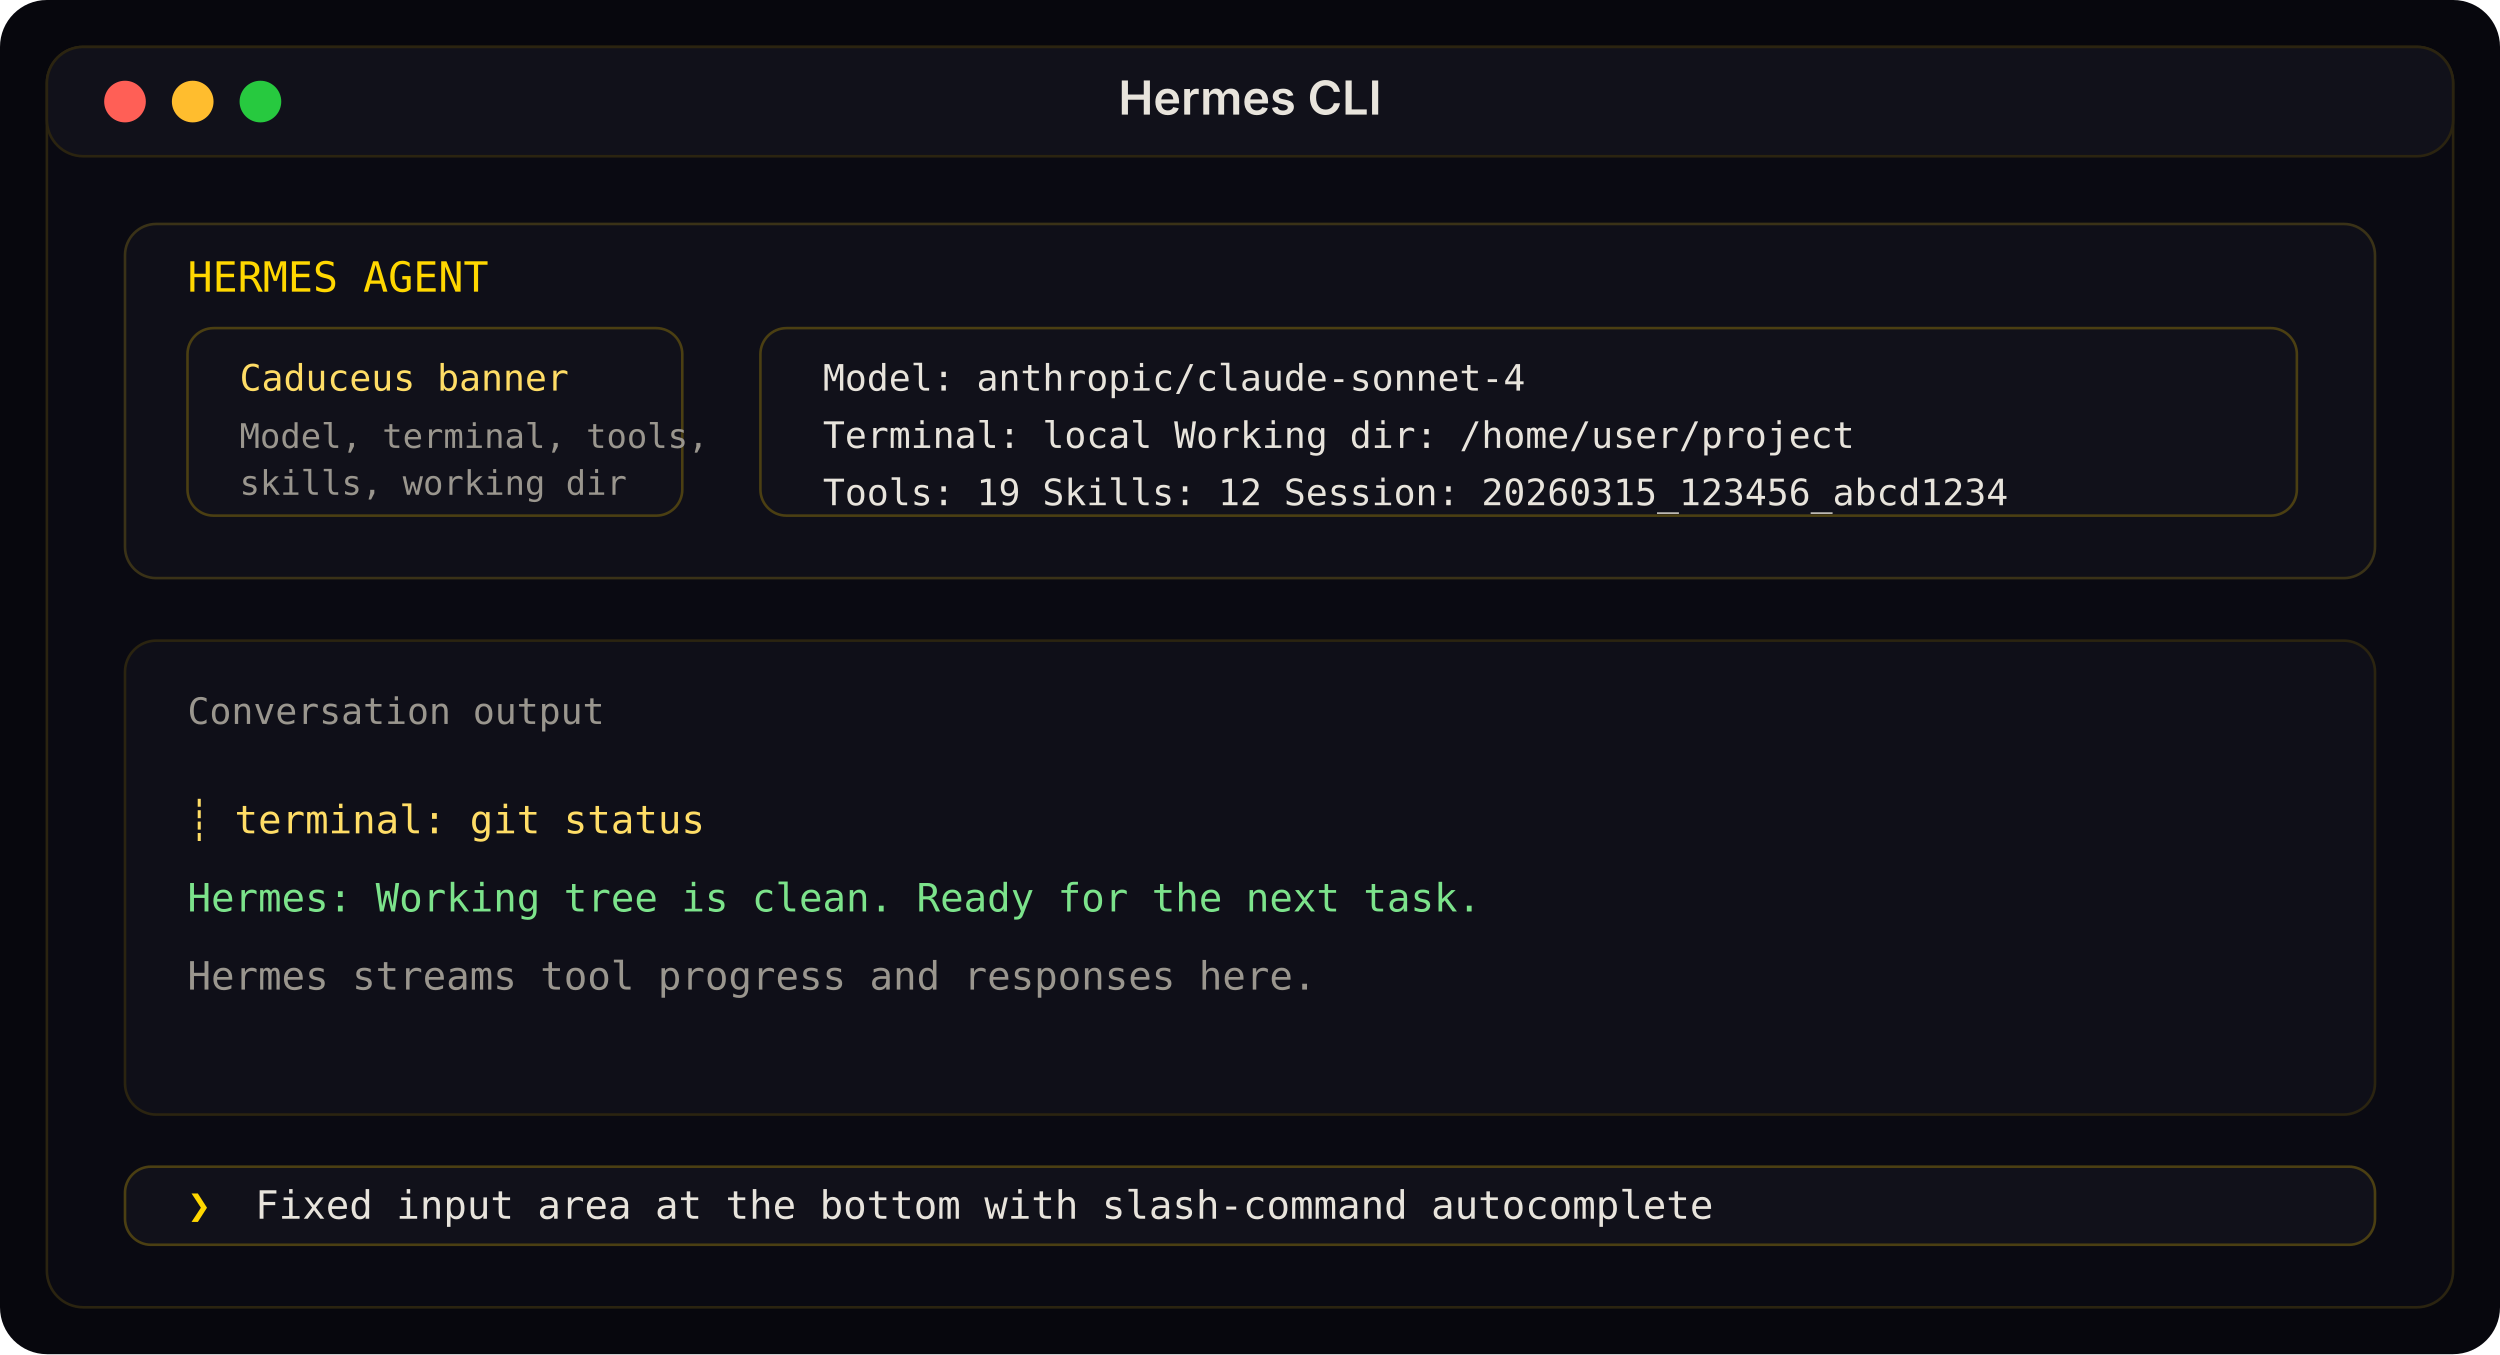
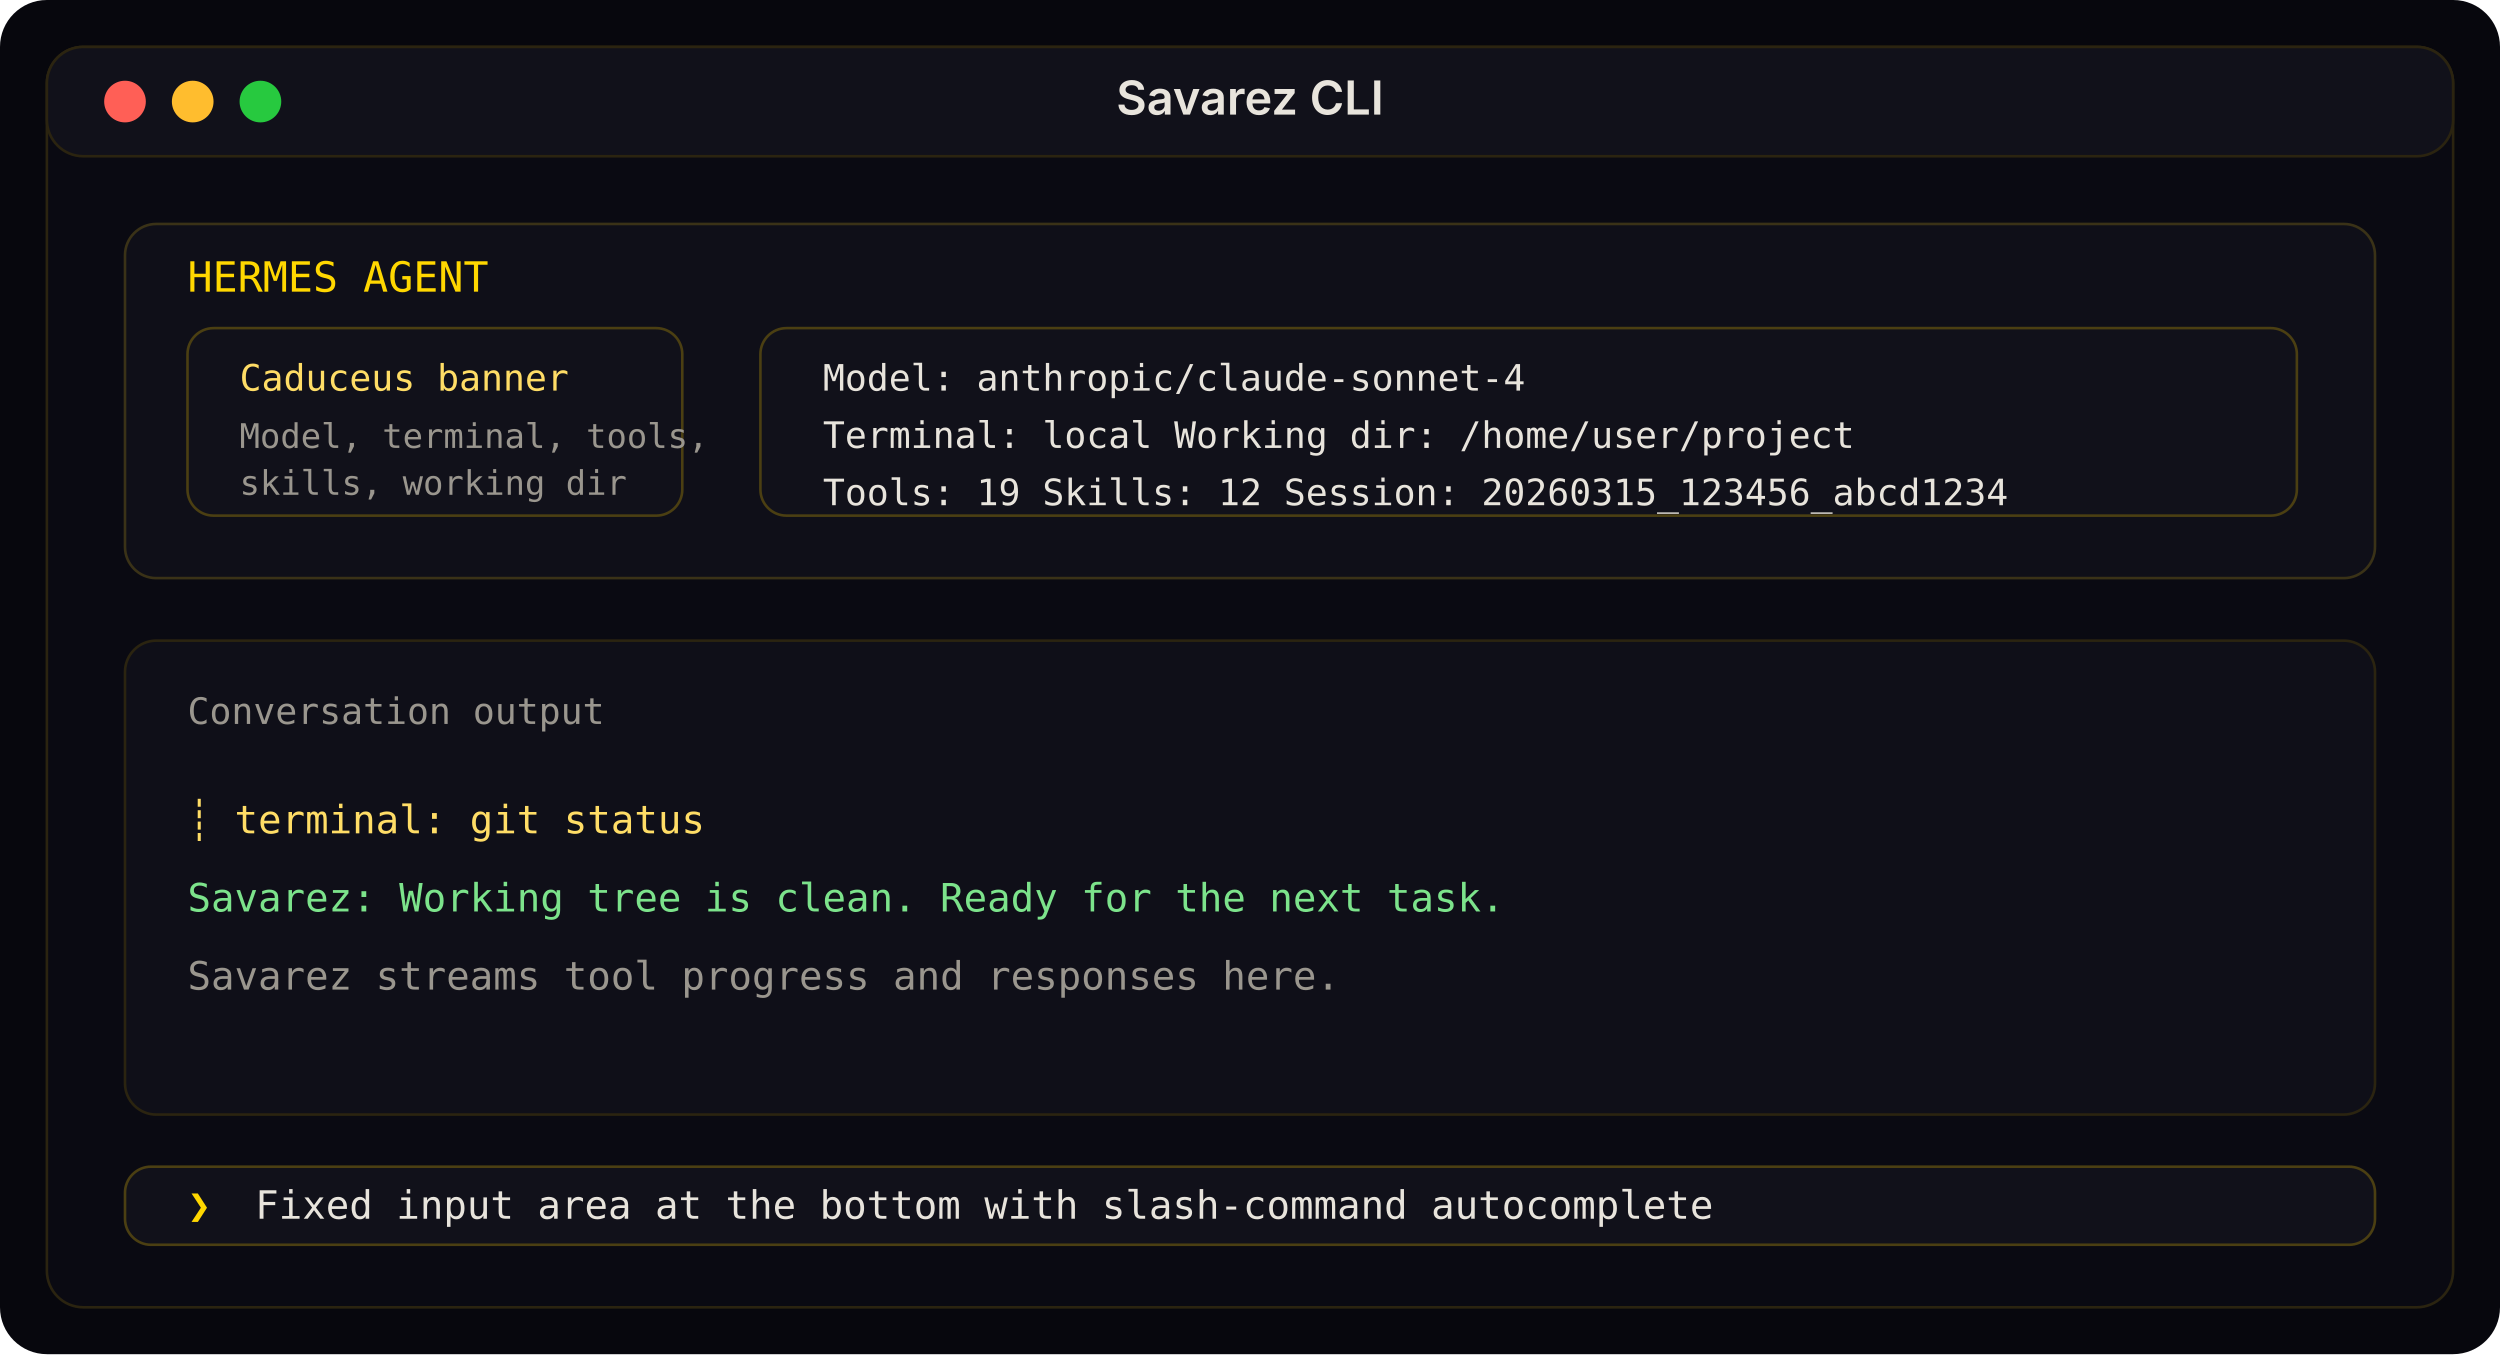
<svg xmlns="http://www.w3.org/2000/svg" width="960" height="520" viewBox="0 0 960 520" role="img" aria-labelledby="title desc">
  <rect width="960" height="520" rx="18" fill="#07070d" />
  <rect x="18" y="18" width="924" height="484" rx="14" fill="#0a0a12" stroke="#2b2410" />
  <rect x="18" y="18" width="924" height="42" rx="14" fill="#11111a" stroke="#2b2410" />
  <circle cx="48" cy="39" r="8" fill="#ff5f56" />
  <circle cx="74" cy="39" r="8" fill="#ffbd2e" />
  <circle cx="100" cy="39" r="8" fill="#27c93f" />
-   <text x="480" y="44" text-anchor="middle" fill="#e8e4dc" font-family="Inter, sans-serif" font-size="18" font-weight="600">Hermes CLI</text>
+   <text x="480" y="44" text-anchor="middle" fill="#e8e4dc" font-family="Inter, sans-serif" font-size="18" font-weight="600">Savarez CLI</text>
  <rect x="48" y="86" width="864" height="136" rx="12" fill="#0f0f18" stroke="#3a3217" />
  <text x="72" y="112" fill="#ffd700" font-family="JetBrains Mono, monospace" font-size="16">HERMES AGENT</text>
  <rect x="72" y="126" width="190" height="72" rx="10" fill="#11111a" stroke="#4b3f12" />
  <text x="92" y="150" fill="#ffdd66" font-family="JetBrains Mono, monospace" font-size="14">Caduceus banner</text>
  <text x="92" y="172" fill="#9a968e" font-family="JetBrains Mono, monospace" font-size="13">Model, terminal, tools,</text>
  <text x="92" y="190" fill="#9a968e" font-family="JetBrains Mono, monospace" font-size="13">skills, working dir</text>
  <rect x="292" y="126" width="590" height="72" rx="10" fill="#11111a" stroke="#4b3f12" />
  <text x="316" y="150" fill="#e8e4dc" font-family="JetBrains Mono, monospace" font-size="14">Model: anthropic/claude-sonnet-4</text>
  <text x="316" y="172" fill="#e8e4dc" font-family="JetBrains Mono, monospace" font-size="14">Terminal: local   Working dir: /home/user/project</text>
  <text x="316" y="194" fill="#e8e4dc" font-family="JetBrains Mono, monospace" font-size="14">Tools: 19   Skills: 12   Session: 20260315_123456_abcd1234</text>
  <rect x="48" y="246" width="864" height="182" rx="12" fill="#0f0f18" stroke="#2b2410" />
  <text x="72" y="278" fill="#9a968e" font-family="JetBrains Mono, monospace" font-size="14">Conversation output</text>
  <text x="72" y="320" fill="#ffdd66" font-family="JetBrains Mono, monospace" font-size="15">┊ terminal: git status</text>
-   <text x="72" y="350" fill="#7ce38b" font-family="JetBrains Mono, monospace" font-size="15">Hermes: Working tree is clean. Ready for the next task.</text>
-   <text x="72" y="380" fill="#9a968e" font-family="JetBrains Mono, monospace" font-size="15">Hermes streams tool progress and responses here.</text>
+   <text x="72" y="350" fill="#7ce38b" font-family="JetBrains Mono, monospace" font-size="15">Savarez: Working tree is clean. Ready for the next task.</text>
+   <text x="72" y="380" fill="#9a968e" font-family="JetBrains Mono, monospace" font-size="15">Savarez streams tool progress and responses here.</text>
  <rect x="48" y="448" width="864" height="30" rx="10" fill="#11111a" stroke="#4b3f12" />
  <text x="72" y="468" fill="#ffd700" font-family="JetBrains Mono, monospace" font-size="15">❯</text>
  <text x="98" y="468" fill="#e8e4dc" font-family="JetBrains Mono, monospace" font-size="15">Fixed input area at the bottom with slash-command autocomplete</text>
</svg>
